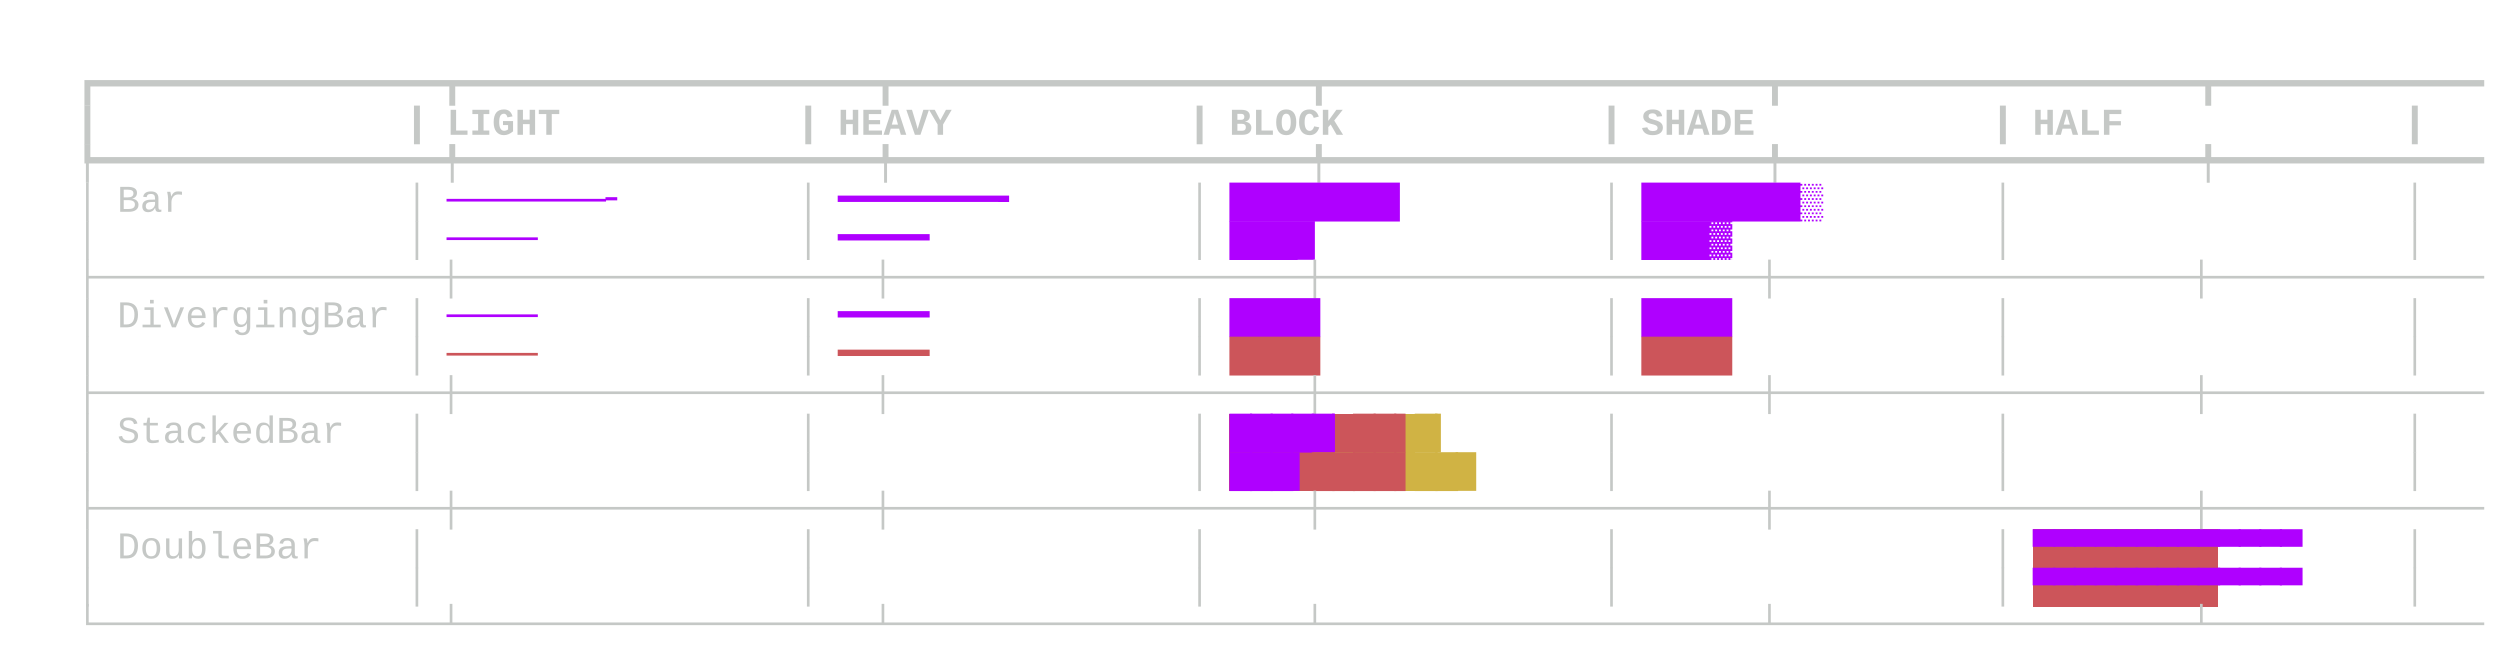
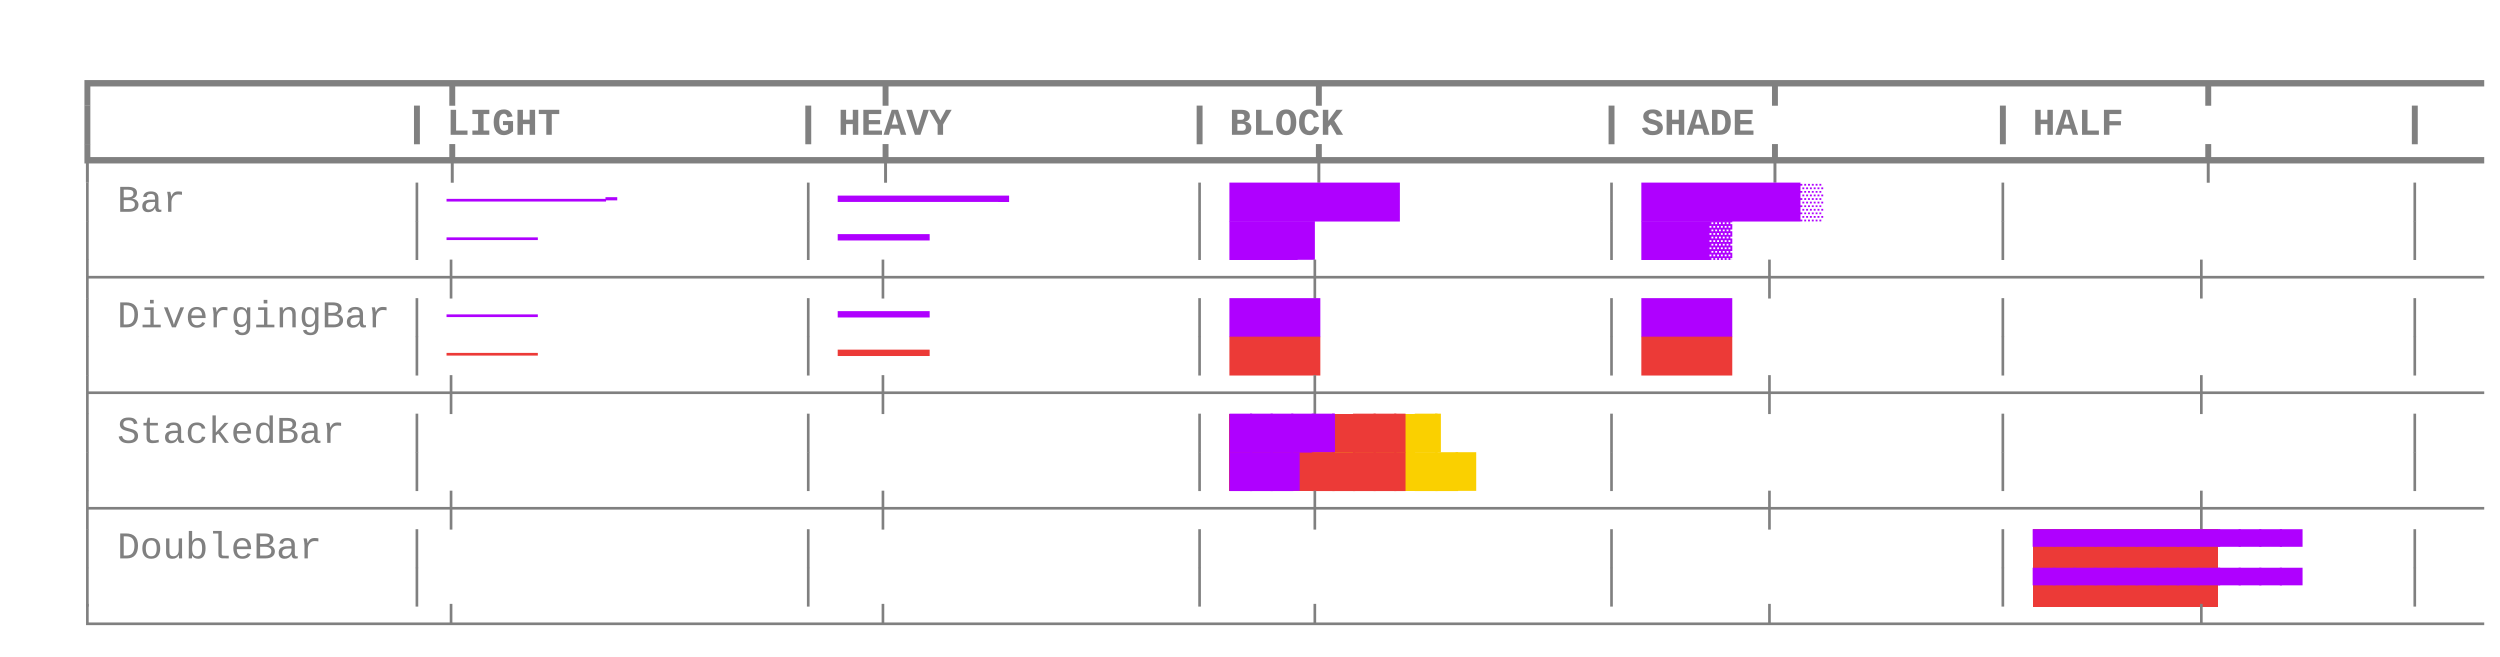
<svg xmlns="http://www.w3.org/2000/svg" class="rich-terminal" viewBox="0 0 1584 416.0">
  <style>
    .terminal-2534154645-matrix {
        font-family: Courier New;
        font-size: 24px;
        line-height: 18px;
        font-variant-east-asian: full-width;
    }
-     .terminal-2534154645-r1 { fill: #c5c8c6 }
- .terminal-2534154645-r2 { fill: #c5c8c6;font-weight: bold }
+     .terminal-2534154645-r1 { fill: #808080 }
+ .terminal-2534154645-r2 { fill: #808080;font-weight: bold }
.terminal-2534154645-r3 { fill: #af00ff }
- .terminal-2534154645-r4 { fill: #cc555a }
- .terminal-2534154645-r5 { fill: #d0b344 }
+ .terminal-2534154645-r4 { fill: #ec3a37 }
+ .terminal-2534154645-r5 { fill: #fad000 }
    </style>
  <defs>
    <clipPath id="terminal-2534154645-clip-terminal">
      <rect x="0" y="0" width="1565" height="365.0" />
    </clipPath>
    <clipPath id="terminal-2534154645-line-0">
      <rect x="0" y="1.5" width="1566" height="24.65" />
    </clipPath>
    <clipPath id="terminal-2534154645-line-1">
      <rect x="0" y="25.9" width="1566" height="24.65" />
    </clipPath>
    <clipPath id="terminal-2534154645-line-2">
      <rect x="0" y="50.3" width="1566" height="24.65" />
    </clipPath>
    <clipPath id="terminal-2534154645-line-3">
      <rect x="0" y="74.7" width="1566" height="24.65" />
    </clipPath>
    <clipPath id="terminal-2534154645-line-4">
      <rect x="0" y="99.1" width="1566" height="24.65" />
    </clipPath>
    <clipPath id="terminal-2534154645-line-5">
      <rect x="0" y="123.5" width="1566" height="24.65" />
    </clipPath>
    <clipPath id="terminal-2534154645-line-6">
      <rect x="0" y="147.9" width="1566" height="24.65" />
    </clipPath>
    <clipPath id="terminal-2534154645-line-7">
      <rect x="0" y="172.3" width="1566" height="24.65" />
    </clipPath>
    <clipPath id="terminal-2534154645-line-8">
      <rect x="0" y="196.7" width="1566" height="24.65" />
    </clipPath>
    <clipPath id="terminal-2534154645-line-9">
      <rect x="0" y="221.1" width="1566" height="24.65" />
    </clipPath>
    <clipPath id="terminal-2534154645-line-10">
      <rect x="0" y="245.5" width="1566" height="24.65" />
    </clipPath>
    <clipPath id="terminal-2534154645-line-11">
      <rect x="0" y="269.9" width="1566" height="24.65" />
    </clipPath>
    <clipPath id="terminal-2534154645-line-12">
      <rect x="0" y="294.3" width="1566" height="24.65" />
    </clipPath>
    <clipPath id="terminal-2534154645-line-13">
      <rect x="0" y="318.7" width="1566" height="24.65" />
    </clipPath>
  </defs>
  <g transform="translate(9, 41)" clip-path="url(#terminal-2534154645-clip-terminal)">
-     <rect fill="#cc555a" x="769.95" y="221.1" width="13.05" height="24.65" shape-rendering="crispEdges" />
-     <rect fill="#cc555a" x="783" y="221.1" width="13.05" height="24.65" shape-rendering="crispEdges" />
-     <rect fill="#cc555a" x="796.05" y="221.1" width="13.05" height="24.65" shape-rendering="crispEdges" />
-     <rect fill="#cc555a" x="809.1" y="221.1" width="13.05" height="24.65" shape-rendering="crispEdges" />
-     <rect fill="#cc555a" x="822.15" y="221.1" width="13.05" height="24.65" shape-rendering="crispEdges" />
-     <rect fill="#cc555a" x="835.2" y="221.1" width="13.05" height="24.65" shape-rendering="crispEdges" />
-     <rect fill="#d0b344" x="848.25" y="221.1" width="13.05" height="24.65" shape-rendering="crispEdges" />
-     <rect fill="#d0b344" x="861.3" y="221.1" width="13.05" height="24.65" shape-rendering="crispEdges" />
-     <rect fill="#d0b344" x="874.35" y="221.1" width="13.05" height="24.65" shape-rendering="crispEdges" />
-     <rect fill="#cc555a" x="769.95" y="245.5" width="13.05" height="24.65" shape-rendering="crispEdges" />
-     <rect fill="#cc555a" x="783" y="245.5" width="13.05" height="24.65" shape-rendering="crispEdges" />
-     <rect fill="#cc555a" x="796.05" y="245.5" width="13.05" height="24.65" shape-rendering="crispEdges" />
-     <rect fill="#cc555a" x="809.1" y="245.5" width="13.05" height="24.65" shape-rendering="crispEdges" />
-     <rect fill="#d0b344" x="822.15" y="245.5" width="13.05" height="24.65" shape-rendering="crispEdges" />
-     <rect fill="#d0b344" x="835.2" y="245.5" width="13.05" height="24.65" shape-rendering="crispEdges" />
-     <rect fill="#d0b344" x="848.25" y="245.5" width="13.05" height="24.65" shape-rendering="crispEdges" />
-     <rect fill="#d0b344" x="861.3" y="245.5" width="13.05" height="24.65" shape-rendering="crispEdges" />
-     <rect fill="#d0b344" x="874.35" y="245.5" width="13.05" height="24.65" shape-rendering="crispEdges" />
-     <rect fill="#cc555a" x="1278.9" y="294.3" width="13.05" height="24.65" shape-rendering="crispEdges" />
-     <rect fill="#cc555a" x="1291.95" y="294.3" width="13.05" height="24.65" shape-rendering="crispEdges" />
-     <rect fill="#cc555a" x="1305" y="294.3" width="13.05" height="24.65" shape-rendering="crispEdges" />
-     <rect fill="#cc555a" x="1318.05" y="294.3" width="13.05" height="24.65" shape-rendering="crispEdges" />
-     <rect fill="#cc555a" x="1331.1" y="294.3" width="13.05" height="24.65" shape-rendering="crispEdges" />
-     <rect fill="#cc555a" x="1344.15" y="294.3" width="13.05" height="24.65" shape-rendering="crispEdges" />
-     <rect fill="#cc555a" x="1357.2" y="294.3" width="13.05" height="24.65" shape-rendering="crispEdges" />
-     <rect fill="#cc555a" x="1370.25" y="294.3" width="13.05" height="24.65" shape-rendering="crispEdges" />
-     <rect fill="#cc555a" x="1383.3" y="294.3" width="13.05" height="24.65" shape-rendering="crispEdges" />
-     <rect fill="#cc555a" x="1278.9" y="318.7" width="13.05" height="24.65" shape-rendering="crispEdges" />
-     <rect fill="#cc555a" x="1291.95" y="318.7" width="13.05" height="24.65" shape-rendering="crispEdges" />
-     <rect fill="#cc555a" x="1305" y="318.7" width="13.05" height="24.65" shape-rendering="crispEdges" />
-     <rect fill="#cc555a" x="1318.05" y="318.7" width="13.05" height="24.65" shape-rendering="crispEdges" />
-     <rect fill="#cc555a" x="1331.1" y="318.7" width="13.05" height="24.65" shape-rendering="crispEdges" />
-     <rect fill="#cc555a" x="1344.15" y="318.7" width="13.05" height="24.65" shape-rendering="crispEdges" />
-     <rect fill="#cc555a" x="1357.2" y="318.7" width="13.05" height="24.65" shape-rendering="crispEdges" />
-     <rect fill="#cc555a" x="1370.25" y="318.7" width="13.05" height="24.65" shape-rendering="crispEdges" />
-     <rect fill="#cc555a" x="1383.3" y="318.7" width="13.05" height="24.65" shape-rendering="crispEdges" />
+     <rect fill="#ec3a37" x="769.95" y="221.1" width="13.05" height="24.65" shape-rendering="crispEdges" />
+     <rect fill="#ec3a37" x="783" y="221.1" width="13.05" height="24.65" shape-rendering="crispEdges" />
+     <rect fill="#ec3a37" x="796.05" y="221.1" width="13.05" height="24.65" shape-rendering="crispEdges" />
+     <rect fill="#ec3a37" x="809.1" y="221.1" width="13.05" height="24.65" shape-rendering="crispEdges" />
+     <rect fill="#ec3a37" x="822.15" y="221.1" width="13.05" height="24.65" shape-rendering="crispEdges" />
+     <rect fill="#ec3a37" x="835.2" y="221.1" width="13.05" height="24.65" shape-rendering="crispEdges" />
+     <rect fill="#fad000" x="848.25" y="221.1" width="13.05" height="24.65" shape-rendering="crispEdges" />
+     <rect fill="#fad000" x="861.3" y="221.1" width="13.05" height="24.65" shape-rendering="crispEdges" />
+     <rect fill="#fad000" x="874.35" y="221.1" width="13.05" height="24.65" shape-rendering="crispEdges" />
+     <rect fill="#ec3a37" x="769.95" y="245.5" width="13.05" height="24.65" shape-rendering="crispEdges" />
+     <rect fill="#ec3a37" x="783" y="245.5" width="13.05" height="24.65" shape-rendering="crispEdges" />
+     <rect fill="#ec3a37" x="796.05" y="245.5" width="13.05" height="24.65" shape-rendering="crispEdges" />
+     <rect fill="#ec3a37" x="809.1" y="245.5" width="13.05" height="24.65" shape-rendering="crispEdges" />
+     <rect fill="#fad000" x="822.15" y="245.5" width="13.05" height="24.65" shape-rendering="crispEdges" />
+     <rect fill="#fad000" x="835.2" y="245.5" width="13.05" height="24.65" shape-rendering="crispEdges" />
+     <rect fill="#fad000" x="848.25" y="245.5" width="13.05" height="24.65" shape-rendering="crispEdges" />
+     <rect fill="#fad000" x="861.3" y="245.5" width="13.05" height="24.65" shape-rendering="crispEdges" />
+     <rect fill="#fad000" x="874.35" y="245.5" width="13.05" height="24.65" shape-rendering="crispEdges" />
+     <rect fill="#ec3a37" x="1278.9" y="294.3" width="13.05" height="24.65" shape-rendering="crispEdges" />
+     <rect fill="#ec3a37" x="1291.95" y="294.3" width="13.05" height="24.65" shape-rendering="crispEdges" />
+     <rect fill="#ec3a37" x="1305" y="294.3" width="13.05" height="24.65" shape-rendering="crispEdges" />
+     <rect fill="#ec3a37" x="1318.05" y="294.3" width="13.05" height="24.65" shape-rendering="crispEdges" />
+     <rect fill="#ec3a37" x="1331.1" y="294.3" width="13.05" height="24.65" shape-rendering="crispEdges" />
+     <rect fill="#ec3a37" x="1344.15" y="294.3" width="13.05" height="24.65" shape-rendering="crispEdges" />
+     <rect fill="#ec3a37" x="1357.2" y="294.3" width="13.05" height="24.65" shape-rendering="crispEdges" />
+     <rect fill="#ec3a37" x="1370.25" y="294.3" width="13.05" height="24.65" shape-rendering="crispEdges" />
+     <rect fill="#ec3a37" x="1383.3" y="294.3" width="13.05" height="24.65" shape-rendering="crispEdges" />
+     <rect fill="#ec3a37" x="1278.9" y="318.7" width="13.05" height="24.65" shape-rendering="crispEdges" />
+     <rect fill="#ec3a37" x="1291.95" y="318.7" width="13.05" height="24.65" shape-rendering="crispEdges" />
+     <rect fill="#ec3a37" x="1305" y="318.7" width="13.05" height="24.65" shape-rendering="crispEdges" />
+     <rect fill="#ec3a37" x="1318.05" y="318.7" width="13.05" height="24.65" shape-rendering="crispEdges" />
+     <rect fill="#ec3a37" x="1331.1" y="318.7" width="13.05" height="24.65" shape-rendering="crispEdges" />
+     <rect fill="#ec3a37" x="1344.15" y="318.7" width="13.05" height="24.65" shape-rendering="crispEdges" />
+     <rect fill="#ec3a37" x="1357.2" y="318.7" width="13.05" height="24.65" shape-rendering="crispEdges" />
+     <rect fill="#ec3a37" x="1370.25" y="318.7" width="13.05" height="24.65" shape-rendering="crispEdges" />
+     <rect fill="#ec3a37" x="1383.3" y="318.7" width="13.05" height="24.65" shape-rendering="crispEdges" />
    <g class="terminal-2534154645-matrix">
      <text class="terminal-2534154645-r1" x="39.15" y="20" textLength="1487.7" clip-path="url(#terminal-2534154645-line-0)">┏━━━━━━━━━━━━━━━┳━━━━━━━━━━━━━━━━━━┳━━━━━━━━━━━━━━━━━━┳━━━━━━━━━━━━━━━━━━━┳━━━━━━━━━━━━━━━━━━┳━━━━━━━━━━━━━━━━━━━┓</text>
      <text class="terminal-2534154645-r1" x="1566" y="20" textLength="13.05" clip-path="url(#terminal-2534154645-line-0)">
</text>
      <text class="terminal-2534154645-r1" x="39.15" y="44.4" textLength="13.05" clip-path="url(#terminal-2534154645-line-1)">┃</text>
      <text class="terminal-2534154645-r1" x="247.95" y="44.4" textLength="13.05" clip-path="url(#terminal-2534154645-line-1)">┃</text>
      <text class="terminal-2534154645-r2" x="274.05" y="44.4" textLength="208.8" clip-path="url(#terminal-2534154645-line-1)">LIGHT           </text>
      <text class="terminal-2534154645-r1" x="495.9" y="44.4" textLength="13.05" clip-path="url(#terminal-2534154645-line-1)">┃</text>
      <text class="terminal-2534154645-r2" x="522" y="44.4" textLength="208.8" clip-path="url(#terminal-2534154645-line-1)">HEAVY           </text>
      <text class="terminal-2534154645-r1" x="743.85" y="44.4" textLength="13.05" clip-path="url(#terminal-2534154645-line-1)">┃</text>
      <text class="terminal-2534154645-r2" x="769.95" y="44.4" textLength="221.85" clip-path="url(#terminal-2534154645-line-1)">BLOCK            </text>
      <text class="terminal-2534154645-r1" x="1004.85" y="44.4" textLength="13.05" clip-path="url(#terminal-2534154645-line-1)">┃</text>
      <text class="terminal-2534154645-r2" x="1030.95" y="44.4" textLength="208.8" clip-path="url(#terminal-2534154645-line-1)">SHADE           </text>
      <text class="terminal-2534154645-r1" x="1252.8" y="44.4" textLength="13.05" clip-path="url(#terminal-2534154645-line-1)">┃</text>
      <text class="terminal-2534154645-r2" x="1278.9" y="44.4" textLength="221.85" clip-path="url(#terminal-2534154645-line-1)">HALF             </text>
      <text class="terminal-2534154645-r1" x="1513.8" y="44.4" textLength="13.05" clip-path="url(#terminal-2534154645-line-1)">┃</text>
      <text class="terminal-2534154645-r1" x="1566" y="44.4" textLength="13.05" clip-path="url(#terminal-2534154645-line-1)">
</text>
      <text class="terminal-2534154645-r1" x="39.15" y="68.8" textLength="1487.7" clip-path="url(#terminal-2534154645-line-2)">┡━━━━━━━━━━━━━━━╇━━━━━━━━━━━━━━━━━━╇━━━━━━━━━━━━━━━━━━╇━━━━━━━━━━━━━━━━━━━╇━━━━━━━━━━━━━━━━━━╇━━━━━━━━━━━━━━━━━━━┩</text>
      <text class="terminal-2534154645-r1" x="1566" y="68.8" textLength="13.05" clip-path="url(#terminal-2534154645-line-2)">
</text>
      <text class="terminal-2534154645-r1" x="39.15" y="93.2" textLength="13.05" clip-path="url(#terminal-2534154645-line-3)">│</text>
      <text class="terminal-2534154645-r1" x="65.25" y="93.2" textLength="169.65" clip-path="url(#terminal-2534154645-line-3)">Bar          </text>
      <text class="terminal-2534154645-r1" x="247.95" y="93.2" textLength="13.05" clip-path="url(#terminal-2534154645-line-3)">│</text>
      <text class="terminal-2534154645-r3" x="274.05" y="93.2" textLength="195.75" clip-path="url(#terminal-2534154645-line-3)">───────╴       </text>
      <text class="terminal-2534154645-r1" x="495.9" y="93.2" textLength="13.05" clip-path="url(#terminal-2534154645-line-3)">│</text>
      <text class="terminal-2534154645-r3" x="522" y="93.2" textLength="195.75" clip-path="url(#terminal-2534154645-line-3)">━━━━━━━╸       </text>
      <text class="terminal-2534154645-r1" x="743.85" y="93.2" textLength="13.05" clip-path="url(#terminal-2534154645-line-3)">│</text>
      <text class="terminal-2534154645-r3" x="769.95" y="93.2" textLength="195.75" clip-path="url(#terminal-2534154645-line-3)">███████▌       </text>
      <text class="terminal-2534154645-r1" x="1004.85" y="93.2" textLength="13.05" clip-path="url(#terminal-2534154645-line-3)">│</text>
      <text class="terminal-2534154645-r3" x="1030.95" y="93.2" textLength="195.75" clip-path="url(#terminal-2534154645-line-3)">███████▒       </text>
      <text class="terminal-2534154645-r1" x="1252.8" y="93.2" textLength="13.05" clip-path="url(#terminal-2534154645-line-3)">│</text>
      <text class="terminal-2534154645-r1" x="1513.8" y="93.2" textLength="13.05" clip-path="url(#terminal-2534154645-line-3)">│</text>
      <text class="terminal-2534154645-r1" x="1566" y="93.2" textLength="13.05" clip-path="url(#terminal-2534154645-line-3)">
</text>
      <text class="terminal-2534154645-r1" x="39.15" y="117.6" textLength="13.05" clip-path="url(#terminal-2534154645-line-4)">│</text>
      <text class="terminal-2534154645-r1" x="247.95" y="117.6" textLength="13.05" clip-path="url(#terminal-2534154645-line-4)">│</text>
      <text class="terminal-2534154645-r3" x="274.05" y="117.6" textLength="195.75" clip-path="url(#terminal-2534154645-line-4)">────           </text>
      <text class="terminal-2534154645-r1" x="495.9" y="117.6" textLength="13.05" clip-path="url(#terminal-2534154645-line-4)">│</text>
      <text class="terminal-2534154645-r3" x="522" y="117.6" textLength="195.75" clip-path="url(#terminal-2534154645-line-4)">━━━━           </text>
      <text class="terminal-2534154645-r1" x="743.85" y="117.6" textLength="13.05" clip-path="url(#terminal-2534154645-line-4)">│</text>
      <text class="terminal-2534154645-r3" x="769.95" y="117.6" textLength="195.75" clip-path="url(#terminal-2534154645-line-4)">███▊           </text>
      <text class="terminal-2534154645-r1" x="1004.85" y="117.6" textLength="13.05" clip-path="url(#terminal-2534154645-line-4)">│</text>
      <text class="terminal-2534154645-r3" x="1030.95" y="117.6" textLength="195.75" clip-path="url(#terminal-2534154645-line-4)">███▓           </text>
      <text class="terminal-2534154645-r1" x="1252.8" y="117.6" textLength="13.05" clip-path="url(#terminal-2534154645-line-4)">│</text>
      <text class="terminal-2534154645-r1" x="1513.8" y="117.6" textLength="13.05" clip-path="url(#terminal-2534154645-line-4)">│</text>
      <text class="terminal-2534154645-r1" x="1566" y="117.6" textLength="13.05" clip-path="url(#terminal-2534154645-line-4)">
</text>
      <text class="terminal-2534154645-r1" x="39.15" y="142" textLength="1487.7" clip-path="url(#terminal-2534154645-line-5)">├───────────────┼──────────────────┼──────────────────┼───────────────────┼──────────────────┼───────────────────┤</text>
      <text class="terminal-2534154645-r1" x="1566" y="142" textLength="13.05" clip-path="url(#terminal-2534154645-line-5)">
</text>
      <text class="terminal-2534154645-r1" x="39.15" y="166.4" textLength="13.05" clip-path="url(#terminal-2534154645-line-6)">│</text>
      <text class="terminal-2534154645-r1" x="65.25" y="166.4" textLength="169.65" clip-path="url(#terminal-2534154645-line-6)">DivergingBar </text>
      <text class="terminal-2534154645-r1" x="247.95" y="166.4" textLength="13.05" clip-path="url(#terminal-2534154645-line-6)">│</text>
      <text class="terminal-2534154645-r3" x="274.05" y="166.4" textLength="208.8" clip-path="url(#terminal-2534154645-line-6)">        ────    </text>
      <text class="terminal-2534154645-r1" x="495.9" y="166.4" textLength="13.05" clip-path="url(#terminal-2534154645-line-6)">│</text>
      <text class="terminal-2534154645-r3" x="522" y="166.4" textLength="208.8" clip-path="url(#terminal-2534154645-line-6)">        ━━━━    </text>
      <text class="terminal-2534154645-r1" x="743.85" y="166.4" textLength="13.05" clip-path="url(#terminal-2534154645-line-6)">│</text>
      <text class="terminal-2534154645-r3" x="769.95" y="166.4" textLength="208.8" clip-path="url(#terminal-2534154645-line-6)">        ████    </text>
      <text class="terminal-2534154645-r1" x="1004.85" y="166.4" textLength="13.05" clip-path="url(#terminal-2534154645-line-6)">│</text>
      <text class="terminal-2534154645-r3" x="1030.95" y="166.4" textLength="208.8" clip-path="url(#terminal-2534154645-line-6)">        ████    </text>
      <text class="terminal-2534154645-r1" x="1252.8" y="166.4" textLength="13.05" clip-path="url(#terminal-2534154645-line-6)">│</text>
      <text class="terminal-2534154645-r1" x="1513.8" y="166.4" textLength="13.05" clip-path="url(#terminal-2534154645-line-6)">│</text>
      <text class="terminal-2534154645-r1" x="1566" y="166.4" textLength="13.05" clip-path="url(#terminal-2534154645-line-6)">
</text>
      <text class="terminal-2534154645-r1" x="39.15" y="190.8" textLength="13.05" clip-path="url(#terminal-2534154645-line-7)">│</text>
      <text class="terminal-2534154645-r1" x="247.95" y="190.8" textLength="13.05" clip-path="url(#terminal-2534154645-line-7)">│</text>
      <text class="terminal-2534154645-r4" x="274.05" y="190.8" textLength="208.8" clip-path="url(#terminal-2534154645-line-7)">    ────        </text>
      <text class="terminal-2534154645-r1" x="495.9" y="190.8" textLength="13.05" clip-path="url(#terminal-2534154645-line-7)">│</text>
      <text class="terminal-2534154645-r4" x="522" y="190.8" textLength="208.8" clip-path="url(#terminal-2534154645-line-7)">    ━━━━        </text>
      <text class="terminal-2534154645-r1" x="743.85" y="190.8" textLength="13.05" clip-path="url(#terminal-2534154645-line-7)">│</text>
      <text class="terminal-2534154645-r4" x="769.95" y="190.8" textLength="208.8" clip-path="url(#terminal-2534154645-line-7)">    ████        </text>
      <text class="terminal-2534154645-r1" x="1004.85" y="190.8" textLength="13.05" clip-path="url(#terminal-2534154645-line-7)">│</text>
      <text class="terminal-2534154645-r4" x="1030.95" y="190.8" textLength="208.8" clip-path="url(#terminal-2534154645-line-7)">    ████        </text>
      <text class="terminal-2534154645-r1" x="1252.8" y="190.8" textLength="13.05" clip-path="url(#terminal-2534154645-line-7)">│</text>
      <text class="terminal-2534154645-r1" x="1513.8" y="190.8" textLength="13.05" clip-path="url(#terminal-2534154645-line-7)">│</text>
      <text class="terminal-2534154645-r1" x="1566" y="190.8" textLength="13.05" clip-path="url(#terminal-2534154645-line-7)">
</text>
      <text class="terminal-2534154645-r1" x="39.15" y="215.2" textLength="1487.7" clip-path="url(#terminal-2534154645-line-8)">├───────────────┼──────────────────┼──────────────────┼───────────────────┼──────────────────┼───────────────────┤</text>
      <text class="terminal-2534154645-r1" x="1566" y="215.2" textLength="13.05" clip-path="url(#terminal-2534154645-line-8)">
</text>
      <text class="terminal-2534154645-r1" x="39.15" y="239.6" textLength="13.05" clip-path="url(#terminal-2534154645-line-9)">│</text>
      <text class="terminal-2534154645-r1" x="65.25" y="239.6" textLength="169.65" clip-path="url(#terminal-2534154645-line-9)">StackedBar   </text>
      <text class="terminal-2534154645-r1" x="247.95" y="239.6" textLength="13.05" clip-path="url(#terminal-2534154645-line-9)">│</text>
      <text class="terminal-2534154645-r1" x="495.9" y="239.6" textLength="13.05" clip-path="url(#terminal-2534154645-line-9)">│</text>
      <text class="terminal-2534154645-r1" x="743.85" y="239.6" textLength="13.05" clip-path="url(#terminal-2534154645-line-9)">│</text>
      <text class="terminal-2534154645-r3" x="769.95" y="239.6" textLength="13.05" clip-path="url(#terminal-2534154645-line-9)">█</text>
      <text class="terminal-2534154645-r3" x="783" y="239.6" textLength="13.05" clip-path="url(#terminal-2534154645-line-9)">█</text>
      <text class="terminal-2534154645-r3" x="796.05" y="239.6" textLength="13.05" clip-path="url(#terminal-2534154645-line-9)">█</text>
      <text class="terminal-2534154645-r3" x="809.1" y="239.6" textLength="13.05" clip-path="url(#terminal-2534154645-line-9)">█</text>
      <text class="terminal-2534154645-r3" x="822.15" y="239.6" textLength="13.05" clip-path="url(#terminal-2534154645-line-9)">█</text>
      <text class="terminal-2534154645-r3" x="835.2" y="239.6" textLength="13.05" clip-path="url(#terminal-2534154645-line-9)">▏</text>
      <text class="terminal-2534154645-r4" x="848.25" y="239.6" textLength="13.05" clip-path="url(#terminal-2534154645-line-9)">█</text>
      <text class="terminal-2534154645-r4" x="861.3" y="239.6" textLength="13.05" clip-path="url(#terminal-2534154645-line-9)">█</text>
      <text class="terminal-2534154645-r4" x="874.35" y="239.6" textLength="13.05" clip-path="url(#terminal-2534154645-line-9)">▌</text>
      <text class="terminal-2534154645-r5" x="887.4" y="239.6" textLength="13.05" clip-path="url(#terminal-2534154645-line-9)">█</text>
      <text class="terminal-2534154645-r5" x="900.45" y="239.6" textLength="13.05" clip-path="url(#terminal-2534154645-line-9)">▎</text>
      <text class="terminal-2534154645-r1" x="1004.85" y="239.6" textLength="13.05" clip-path="url(#terminal-2534154645-line-9)">│</text>
      <text class="terminal-2534154645-r1" x="1252.8" y="239.6" textLength="13.05" clip-path="url(#terminal-2534154645-line-9)">│</text>
      <text class="terminal-2534154645-r1" x="1513.8" y="239.6" textLength="13.05" clip-path="url(#terminal-2534154645-line-9)">│</text>
      <text class="terminal-2534154645-r1" x="1566" y="239.6" textLength="13.05" clip-path="url(#terminal-2534154645-line-9)">
</text>
      <text class="terminal-2534154645-r1" x="39.15" y="264" textLength="13.05" clip-path="url(#terminal-2534154645-line-10)">│</text>
      <text class="terminal-2534154645-r1" x="247.95" y="264" textLength="13.05" clip-path="url(#terminal-2534154645-line-10)">│</text>
      <text class="terminal-2534154645-r1" x="495.9" y="264" textLength="13.05" clip-path="url(#terminal-2534154645-line-10)">│</text>
      <text class="terminal-2534154645-r1" x="743.85" y="264" textLength="13.05" clip-path="url(#terminal-2534154645-line-10)">│</text>
      <text class="terminal-2534154645-r3" x="769.95" y="264" textLength="13.05" clip-path="url(#terminal-2534154645-line-10)">█</text>
      <text class="terminal-2534154645-r3" x="783" y="264" textLength="13.05" clip-path="url(#terminal-2534154645-line-10)">█</text>
      <text class="terminal-2534154645-r3" x="796.05" y="264" textLength="13.05" clip-path="url(#terminal-2534154645-line-10)">█</text>
      <text class="terminal-2534154645-r3" x="809.1" y="264" textLength="13.05" clip-path="url(#terminal-2534154645-line-10)">▍</text>
      <text class="terminal-2534154645-r4" x="822.15" y="264" textLength="13.05" clip-path="url(#terminal-2534154645-line-10)">█</text>
      <text class="terminal-2534154645-r4" x="835.2" y="264" textLength="13.05" clip-path="url(#terminal-2534154645-line-10)">█</text>
      <text class="terminal-2534154645-r4" x="848.25" y="264" textLength="13.05" clip-path="url(#terminal-2534154645-line-10)">█</text>
      <text class="terminal-2534154645-r4" x="861.3" y="264" textLength="13.05" clip-path="url(#terminal-2534154645-line-10)">█</text>
      <text class="terminal-2534154645-r4" x="874.35" y="264" textLength="13.05" clip-path="url(#terminal-2534154645-line-10)">▌</text>
      <text class="terminal-2534154645-r5" x="887.4" y="264" textLength="13.05" clip-path="url(#terminal-2534154645-line-10)">█</text>
      <text class="terminal-2534154645-r5" x="900.45" y="264" textLength="13.05" clip-path="url(#terminal-2534154645-line-10)">█</text>
      <text class="terminal-2534154645-r5" x="913.5" y="264" textLength="13.05" clip-path="url(#terminal-2534154645-line-10)">▉</text>
      <text class="terminal-2534154645-r1" x="1004.85" y="264" textLength="13.05" clip-path="url(#terminal-2534154645-line-10)">│</text>
      <text class="terminal-2534154645-r1" x="1252.8" y="264" textLength="13.05" clip-path="url(#terminal-2534154645-line-10)">│</text>
      <text class="terminal-2534154645-r1" x="1513.8" y="264" textLength="13.05" clip-path="url(#terminal-2534154645-line-10)">│</text>
      <text class="terminal-2534154645-r1" x="1566" y="264" textLength="13.05" clip-path="url(#terminal-2534154645-line-10)">
</text>
      <text class="terminal-2534154645-r1" x="39.15" y="288.4" textLength="1487.7" clip-path="url(#terminal-2534154645-line-11)">├───────────────┼──────────────────┼──────────────────┼───────────────────┼──────────────────┼───────────────────┤</text>
      <text class="terminal-2534154645-r1" x="1566" y="288.4" textLength="13.05" clip-path="url(#terminal-2534154645-line-11)">
</text>
      <text class="terminal-2534154645-r1" x="39.15" y="312.8" textLength="13.05" clip-path="url(#terminal-2534154645-line-12)">│</text>
      <text class="terminal-2534154645-r1" x="65.25" y="312.8" textLength="169.65" clip-path="url(#terminal-2534154645-line-12)">DoubleBar    </text>
      <text class="terminal-2534154645-r1" x="247.95" y="312.8" textLength="13.05" clip-path="url(#terminal-2534154645-line-12)">│</text>
      <text class="terminal-2534154645-r1" x="495.9" y="312.8" textLength="13.05" clip-path="url(#terminal-2534154645-line-12)">│</text>
      <text class="terminal-2534154645-r1" x="743.85" y="312.8" textLength="13.05" clip-path="url(#terminal-2534154645-line-12)">│</text>
      <text class="terminal-2534154645-r1" x="1004.85" y="312.8" textLength="13.05" clip-path="url(#terminal-2534154645-line-12)">│</text>
      <text class="terminal-2534154645-r1" x="1252.8" y="312.8" textLength="13.05" clip-path="url(#terminal-2534154645-line-12)">│</text>
      <text class="terminal-2534154645-r3" x="1278.9" y="312.8" textLength="13.05" clip-path="url(#terminal-2534154645-line-12)">▀</text>
      <text class="terminal-2534154645-r3" x="1291.95" y="312.8" textLength="13.05" clip-path="url(#terminal-2534154645-line-12)">▀</text>
      <text class="terminal-2534154645-r3" x="1305" y="312.8" textLength="13.05" clip-path="url(#terminal-2534154645-line-12)">▀</text>
      <text class="terminal-2534154645-r3" x="1318.05" y="312.8" textLength="13.05" clip-path="url(#terminal-2534154645-line-12)">▀</text>
      <text class="terminal-2534154645-r3" x="1331.1" y="312.8" textLength="13.05" clip-path="url(#terminal-2534154645-line-12)">▀</text>
      <text class="terminal-2534154645-r3" x="1344.15" y="312.8" textLength="13.05" clip-path="url(#terminal-2534154645-line-12)">▀</text>
      <text class="terminal-2534154645-r3" x="1357.2" y="312.8" textLength="13.05" clip-path="url(#terminal-2534154645-line-12)">▀</text>
      <text class="terminal-2534154645-r3" x="1370.25" y="312.8" textLength="13.05" clip-path="url(#terminal-2534154645-line-12)">▀</text>
      <text class="terminal-2534154645-r3" x="1383.3" y="312.8" textLength="13.05" clip-path="url(#terminal-2534154645-line-12)">▀</text>
      <text class="terminal-2534154645-r3" x="1396.35" y="312.8" textLength="13.05" clip-path="url(#terminal-2534154645-line-12)">▀</text>
      <text class="terminal-2534154645-r3" x="1409.4" y="312.8" textLength="13.05" clip-path="url(#terminal-2534154645-line-12)">▀</text>
      <text class="terminal-2534154645-r3" x="1422.45" y="312.8" textLength="13.05" clip-path="url(#terminal-2534154645-line-12)">▀</text>
      <text class="terminal-2534154645-r3" x="1435.5" y="312.8" textLength="13.05" clip-path="url(#terminal-2534154645-line-12)">▀</text>
      <text class="terminal-2534154645-r1" x="1513.8" y="312.8" textLength="13.05" clip-path="url(#terminal-2534154645-line-12)">│</text>
      <text class="terminal-2534154645-r1" x="1566" y="312.8" textLength="13.05" clip-path="url(#terminal-2534154645-line-12)">
</text>
      <text class="terminal-2534154645-r1" x="39.15" y="337.2" textLength="13.05" clip-path="url(#terminal-2534154645-line-13)">│</text>
      <text class="terminal-2534154645-r1" x="247.95" y="337.2" textLength="13.05" clip-path="url(#terminal-2534154645-line-13)">│</text>
      <text class="terminal-2534154645-r1" x="495.9" y="337.2" textLength="13.05" clip-path="url(#terminal-2534154645-line-13)">│</text>
      <text class="terminal-2534154645-r1" x="743.85" y="337.2" textLength="13.05" clip-path="url(#terminal-2534154645-line-13)">│</text>
      <text class="terminal-2534154645-r1" x="1004.85" y="337.2" textLength="13.05" clip-path="url(#terminal-2534154645-line-13)">│</text>
      <text class="terminal-2534154645-r1" x="1252.8" y="337.2" textLength="13.05" clip-path="url(#terminal-2534154645-line-13)">│</text>
      <text class="terminal-2534154645-r3" x="1278.9" y="337.2" textLength="13.05" clip-path="url(#terminal-2534154645-line-13)">▀</text>
      <text class="terminal-2534154645-r3" x="1291.95" y="337.2" textLength="13.05" clip-path="url(#terminal-2534154645-line-13)">▀</text>
      <text class="terminal-2534154645-r3" x="1305" y="337.2" textLength="13.05" clip-path="url(#terminal-2534154645-line-13)">▀</text>
      <text class="terminal-2534154645-r3" x="1318.05" y="337.2" textLength="13.05" clip-path="url(#terminal-2534154645-line-13)">▀</text>
      <text class="terminal-2534154645-r3" x="1331.1" y="337.2" textLength="13.05" clip-path="url(#terminal-2534154645-line-13)">▀</text>
      <text class="terminal-2534154645-r3" x="1344.15" y="337.2" textLength="13.05" clip-path="url(#terminal-2534154645-line-13)">▀</text>
      <text class="terminal-2534154645-r3" x="1357.2" y="337.2" textLength="13.05" clip-path="url(#terminal-2534154645-line-13)">▀</text>
      <text class="terminal-2534154645-r3" x="1370.25" y="337.2" textLength="13.05" clip-path="url(#terminal-2534154645-line-13)">▀</text>
      <text class="terminal-2534154645-r3" x="1383.3" y="337.2" textLength="13.05" clip-path="url(#terminal-2534154645-line-13)">▀</text>
      <text class="terminal-2534154645-r3" x="1396.35" y="337.2" textLength="13.05" clip-path="url(#terminal-2534154645-line-13)">▀</text>
      <text class="terminal-2534154645-r3" x="1409.4" y="337.2" textLength="13.05" clip-path="url(#terminal-2534154645-line-13)">▀</text>
      <text class="terminal-2534154645-r3" x="1422.45" y="337.2" textLength="13.05" clip-path="url(#terminal-2534154645-line-13)">▀</text>
      <text class="terminal-2534154645-r3" x="1435.5" y="337.2" textLength="13.05" clip-path="url(#terminal-2534154645-line-13)">▀</text>
      <text class="terminal-2534154645-r1" x="1513.8" y="337.2" textLength="13.05" clip-path="url(#terminal-2534154645-line-13)">│</text>
      <text class="terminal-2534154645-r1" x="1566" y="337.2" textLength="13.05" clip-path="url(#terminal-2534154645-line-13)">
</text>
      <text class="terminal-2534154645-r1" x="39.15" y="361.6" textLength="1487.7" clip-path="url(#terminal-2534154645-line-14)">└───────────────┴──────────────────┴──────────────────┴───────────────────┴──────────────────┴───────────────────┘</text>
      <text class="terminal-2534154645-r1" x="1566" y="361.6" textLength="13.05" clip-path="url(#terminal-2534154645-line-14)">
</text>
    </g>
  </g>
</svg>
